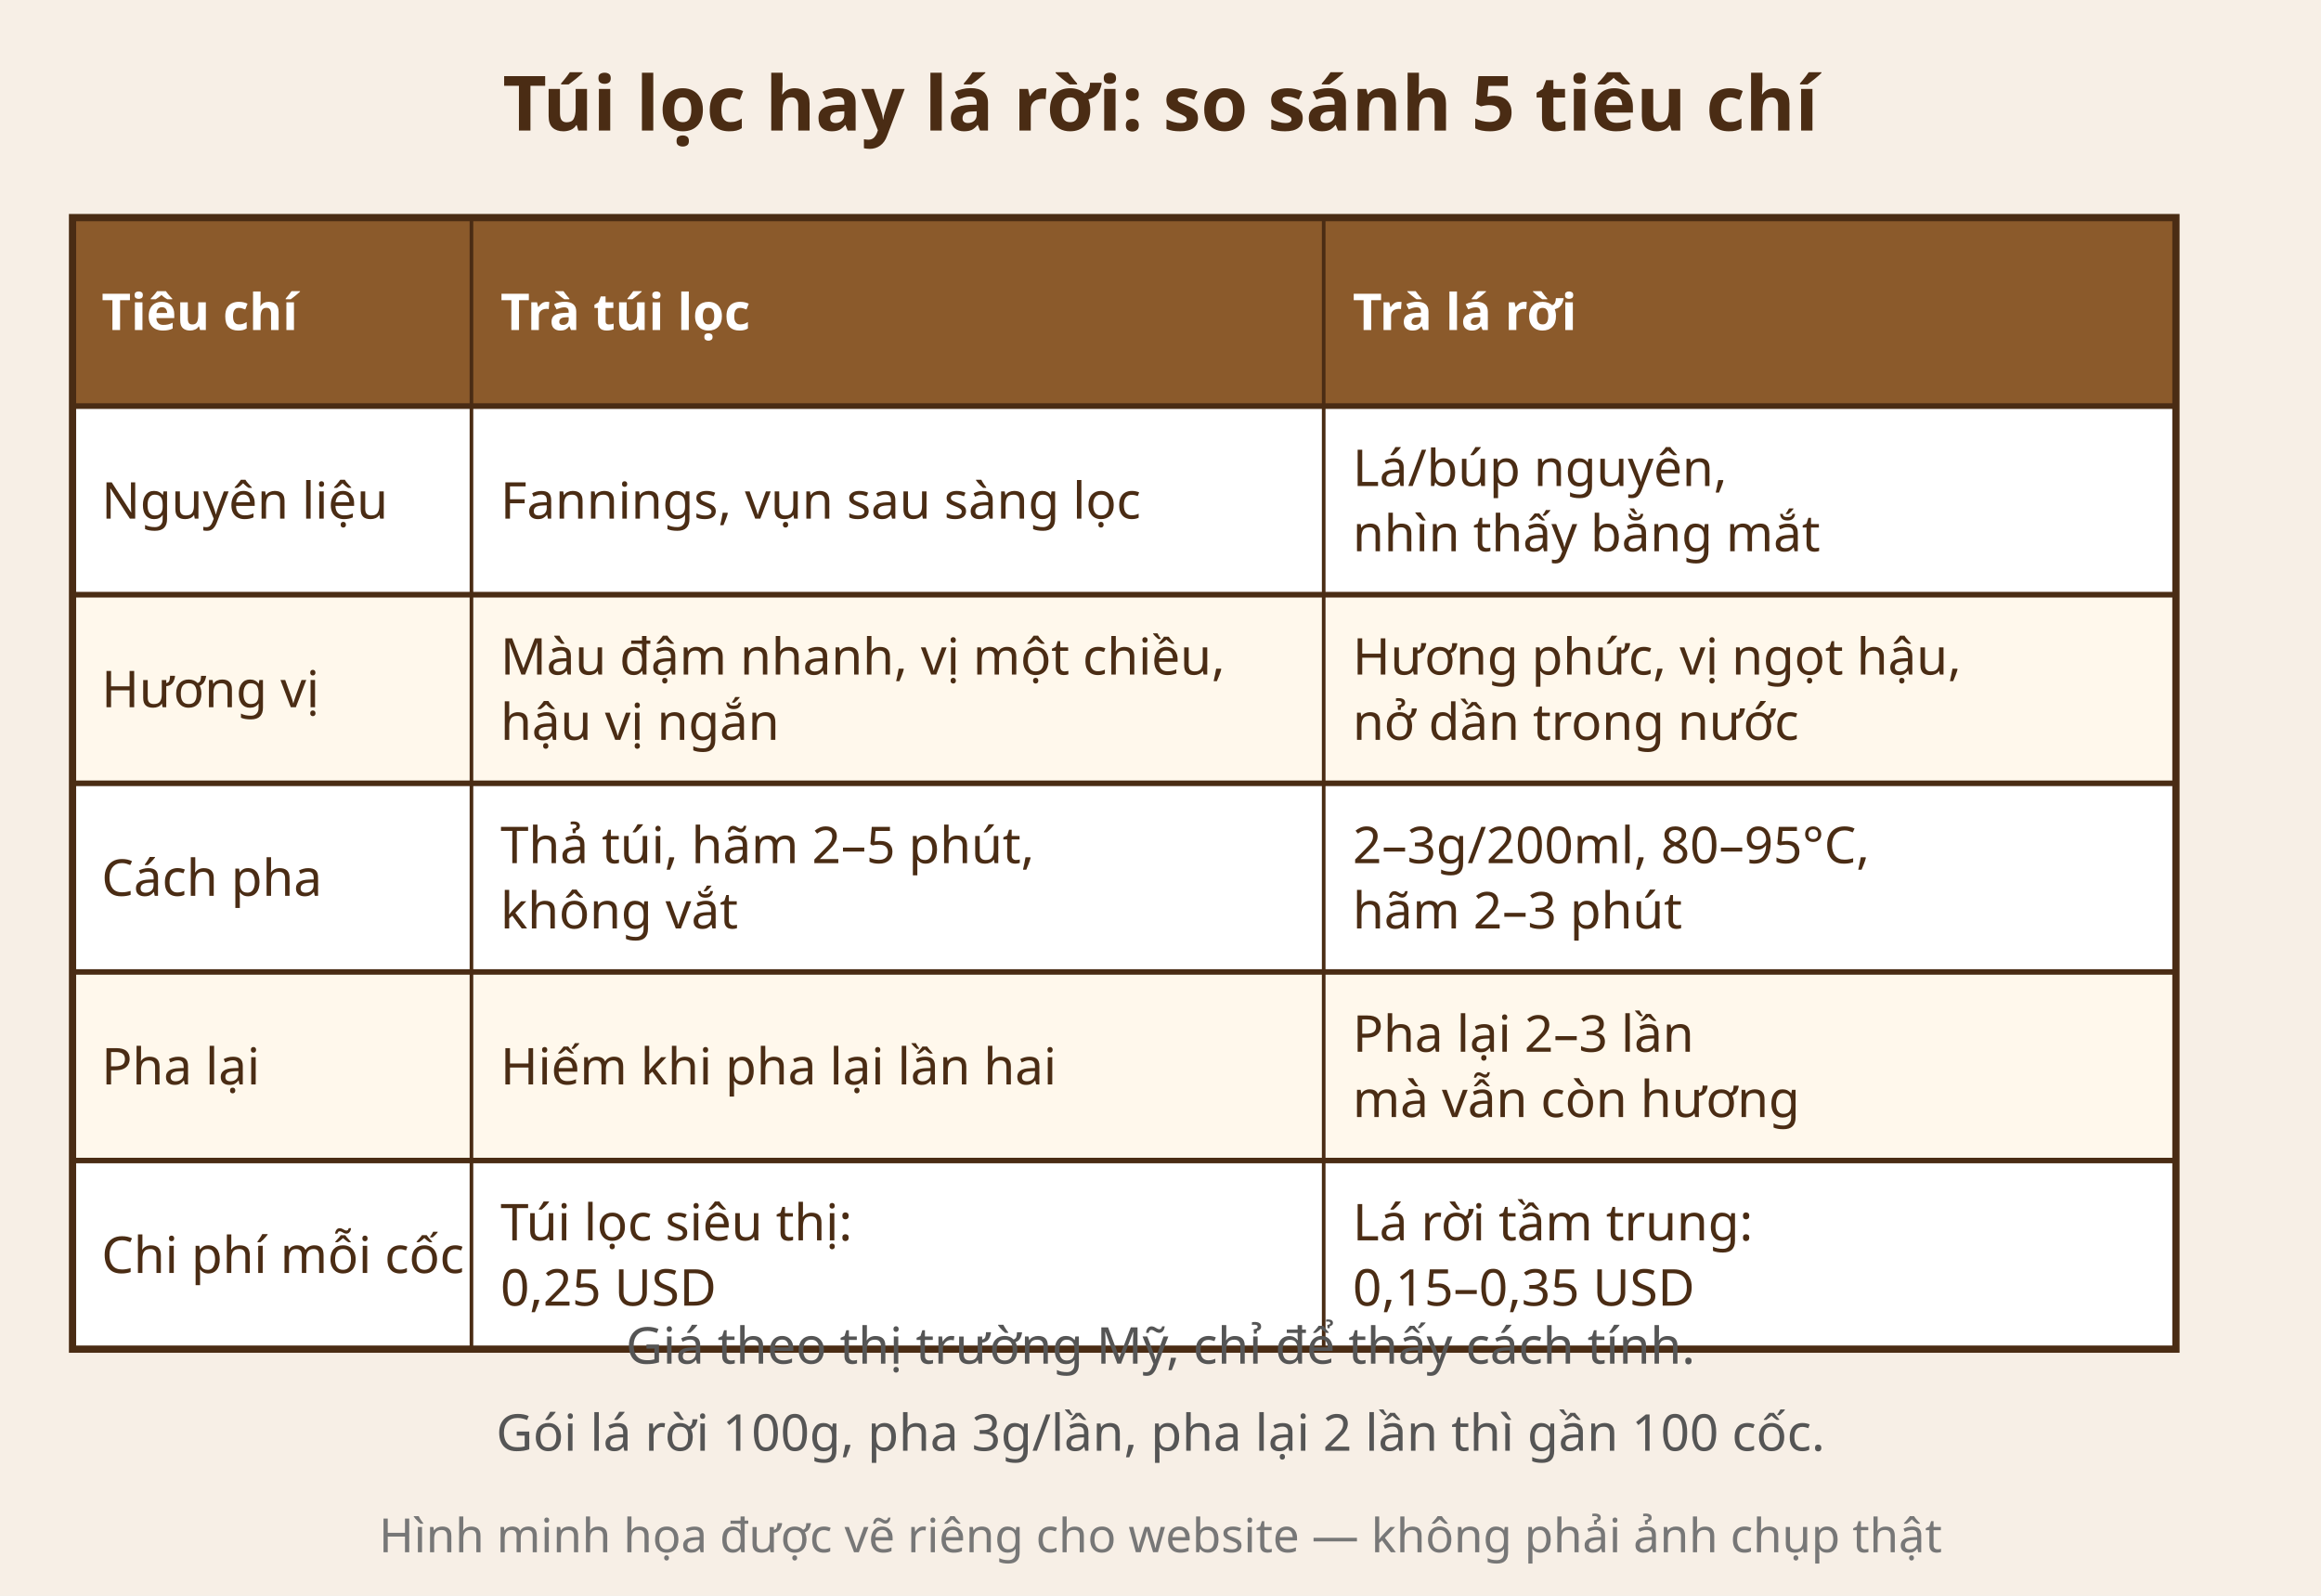
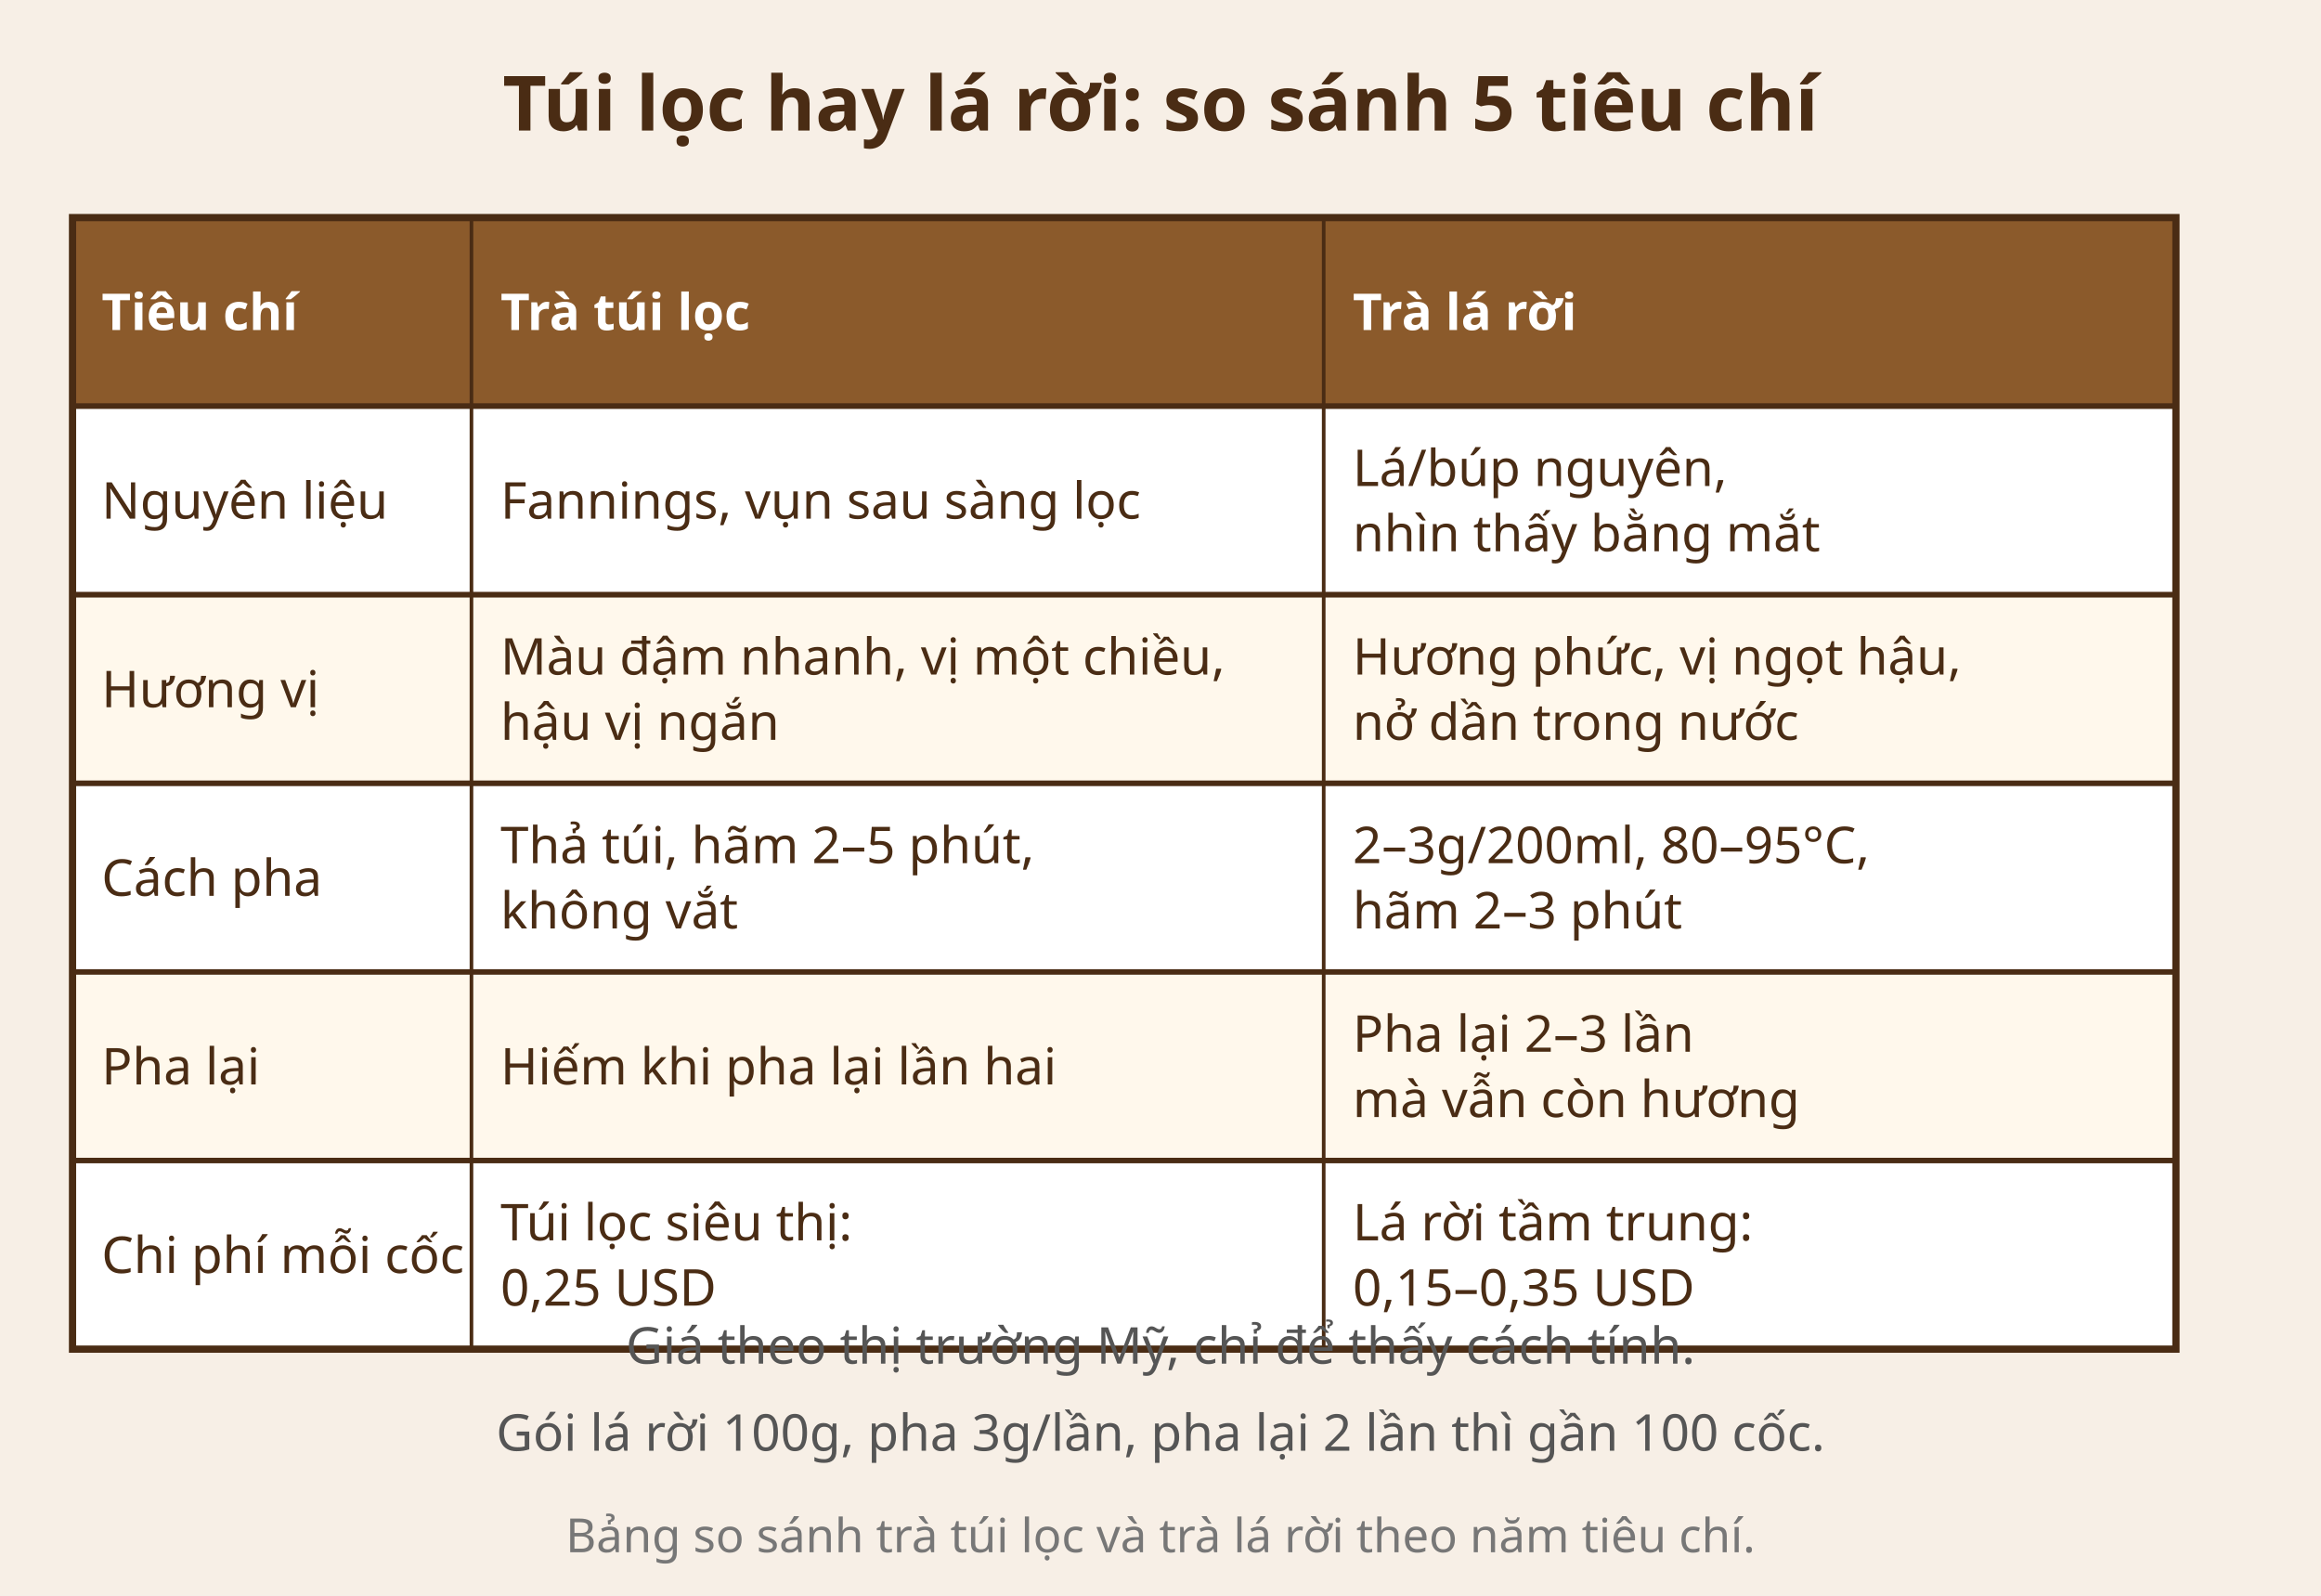
<svg xmlns="http://www.w3.org/2000/svg" width="640" height="440" viewBox="0 0 640 440" role="img" aria-labelledby="t d">
  <rect width="640" height="440" fill="#f7efe6" />
  <text x="320" y="36" text-anchor="middle" font-family="sans-serif" font-size="21" fill="#4a2c14" font-weight="bold">Túi lọc hay lá rời: so sánh 5 tiêu chí</text>
  <rect x="20" y="60" width="580" height="52" fill="#8b5a2b" stroke="#4a2c14" stroke-width="1.5" rx="0" />
  <text x="28" y="91.0" text-anchor="start" font-family="sans-serif" font-size="14" fill="#ffffff" font-weight="bold">Tiêu chí</text>
  <text x="138" y="91.0" text-anchor="start" font-family="sans-serif" font-size="14" fill="#ffffff" font-weight="bold">Trà túi lọc</text>
  <text x="373" y="91.0" text-anchor="start" font-family="sans-serif" font-size="14" fill="#ffffff" font-weight="bold">Trà lá rời</text>
  <rect x="20" y="112" width="580" height="52" fill="#ffffff" stroke="#4a2c14" stroke-width="1.5" rx="0" />
  <text x="28" y="143.0" text-anchor="start" font-family="sans-serif" font-size="14" fill="#4a2c14">Nguyên liệu</text>
  <text x="138" y="143.0" text-anchor="start" font-family="sans-serif" font-size="14" fill="#4a2c14">Fannings, vụn sau sàng lọc</text>
  <text x="373" y="134.0" text-anchor="start" font-family="sans-serif" font-size="14" fill="#4a2c14">Lá/búp nguyên,</text>
  <text x="373" y="152.0" text-anchor="start" font-family="sans-serif" font-size="14" fill="#4a2c14">nhìn thấy bằng mắt</text>
  <rect x="20" y="164" width="580" height="52" fill="#fff8ec" stroke="#4a2c14" stroke-width="1.5" rx="0" />
  <text x="28" y="195.0" text-anchor="start" font-family="sans-serif" font-size="14" fill="#4a2c14">Hương vị</text>
  <text x="138" y="186.0" text-anchor="start" font-family="sans-serif" font-size="14" fill="#4a2c14">Màu đậm nhanh, vị một chiều,</text>
  <text x="138" y="204.0" text-anchor="start" font-family="sans-serif" font-size="14" fill="#4a2c14">hậu vị ngắn</text>
  <text x="373" y="186.0" text-anchor="start" font-family="sans-serif" font-size="14" fill="#4a2c14">Hương phức, vị ngọt hậu,</text>
  <text x="373" y="204.0" text-anchor="start" font-family="sans-serif" font-size="14" fill="#4a2c14">nở dần trong nước</text>
  <rect x="20" y="216" width="580" height="52" fill="#ffffff" stroke="#4a2c14" stroke-width="1.5" rx="0" />
  <text x="28" y="247.0" text-anchor="start" font-family="sans-serif" font-size="14" fill="#4a2c14">Cách pha</text>
  <text x="138" y="238.0" text-anchor="start" font-family="sans-serif" font-size="14" fill="#4a2c14">Thả túi, hãm 2–5 phút,</text>
  <text x="138" y="256.0" text-anchor="start" font-family="sans-serif" font-size="14" fill="#4a2c14">không vắt</text>
  <text x="373" y="238.0" text-anchor="start" font-family="sans-serif" font-size="14" fill="#4a2c14">2–3g/200ml, 80–95°C,</text>
  <text x="373" y="256.0" text-anchor="start" font-family="sans-serif" font-size="14" fill="#4a2c14">hãm 2–3 phút</text>
  <rect x="20" y="268" width="580" height="52" fill="#fff8ec" stroke="#4a2c14" stroke-width="1.5" rx="0" />
  <text x="28" y="299.0" text-anchor="start" font-family="sans-serif" font-size="14" fill="#4a2c14">Pha lại</text>
  <text x="138" y="299.0" text-anchor="start" font-family="sans-serif" font-size="14" fill="#4a2c14">Hiếm khi pha lại lần hai</text>
  <text x="373" y="290.0" text-anchor="start" font-family="sans-serif" font-size="14" fill="#4a2c14">Pha lại 2–3 lần</text>
  <text x="373" y="308.0" text-anchor="start" font-family="sans-serif" font-size="14" fill="#4a2c14">mà vẫn còn hương</text>
  <rect x="20" y="320" width="580" height="52" fill="#ffffff" stroke="#4a2c14" stroke-width="1.5" rx="0" />
  <text x="28" y="351.0" text-anchor="start" font-family="sans-serif" font-size="14" fill="#4a2c14">Chi phí mỗi cốc</text>
  <text x="138" y="342.0" text-anchor="start" font-family="sans-serif" font-size="14" fill="#4a2c14">Túi lọc siêu thị:</text>
  <text x="138" y="360.0" text-anchor="start" font-family="sans-serif" font-size="14" fill="#4a2c14">0,25 USD</text>
  <text x="373" y="342.0" text-anchor="start" font-family="sans-serif" font-size="14" fill="#4a2c14">Lá rời tầm trung:</text>
  <text x="373" y="360.0" text-anchor="start" font-family="sans-serif" font-size="14" fill="#4a2c14">0,15–0,35 USD</text>
  <rect x="20" y="60" width="580" height="312" fill="none" stroke="#4a2c14" stroke-width="2" rx="0" />
  <line x1="20" y1="112" x2="600" y2="112" stroke="#4a2c14" stroke-width="1" />
  <line x1="20" y1="164" x2="600" y2="164" stroke="#4a2c14" stroke-width="1" />
  <line x1="20" y1="216" x2="600" y2="216" stroke="#4a2c14" stroke-width="1" />
  <line x1="20" y1="268" x2="600" y2="268" stroke="#4a2c14" stroke-width="1" />
  <line x1="20" y1="320" x2="600" y2="320" stroke="#4a2c14" stroke-width="1" />
  <line x1="130" y1="60" x2="130" y2="372" stroke="#4a2c14" stroke-width="1" />
  <line x1="365" y1="60" x2="365" y2="372" stroke="#4a2c14" stroke-width="1" />
  <text x="320" y="376" text-anchor="middle" font-family="sans-serif" font-size="14" fill="#555">Giá theo thị trường Mỹ, chỉ để thấy cách tính.</text>
  <text x="320" y="400" text-anchor="middle" font-family="sans-serif" font-size="14" fill="#555">Gói lá rời 100g, pha 3g/lần, pha lại 2 lần thì gần 100 cốc.</text>
-   <text x="320" y="428" text-anchor="middle" font-family="sans-serif" font-size="13" fill="#777">Hình minh họa được vẽ riêng cho website — không phải ảnh chụp thật</text>
+   <text x="320" y="428" text-anchor="middle" font-family="sans-serif" font-size="13" fill="#777">Bảng so sánh trà túi lọc và trà lá rời theo năm tiêu chí.</text>
</svg>
